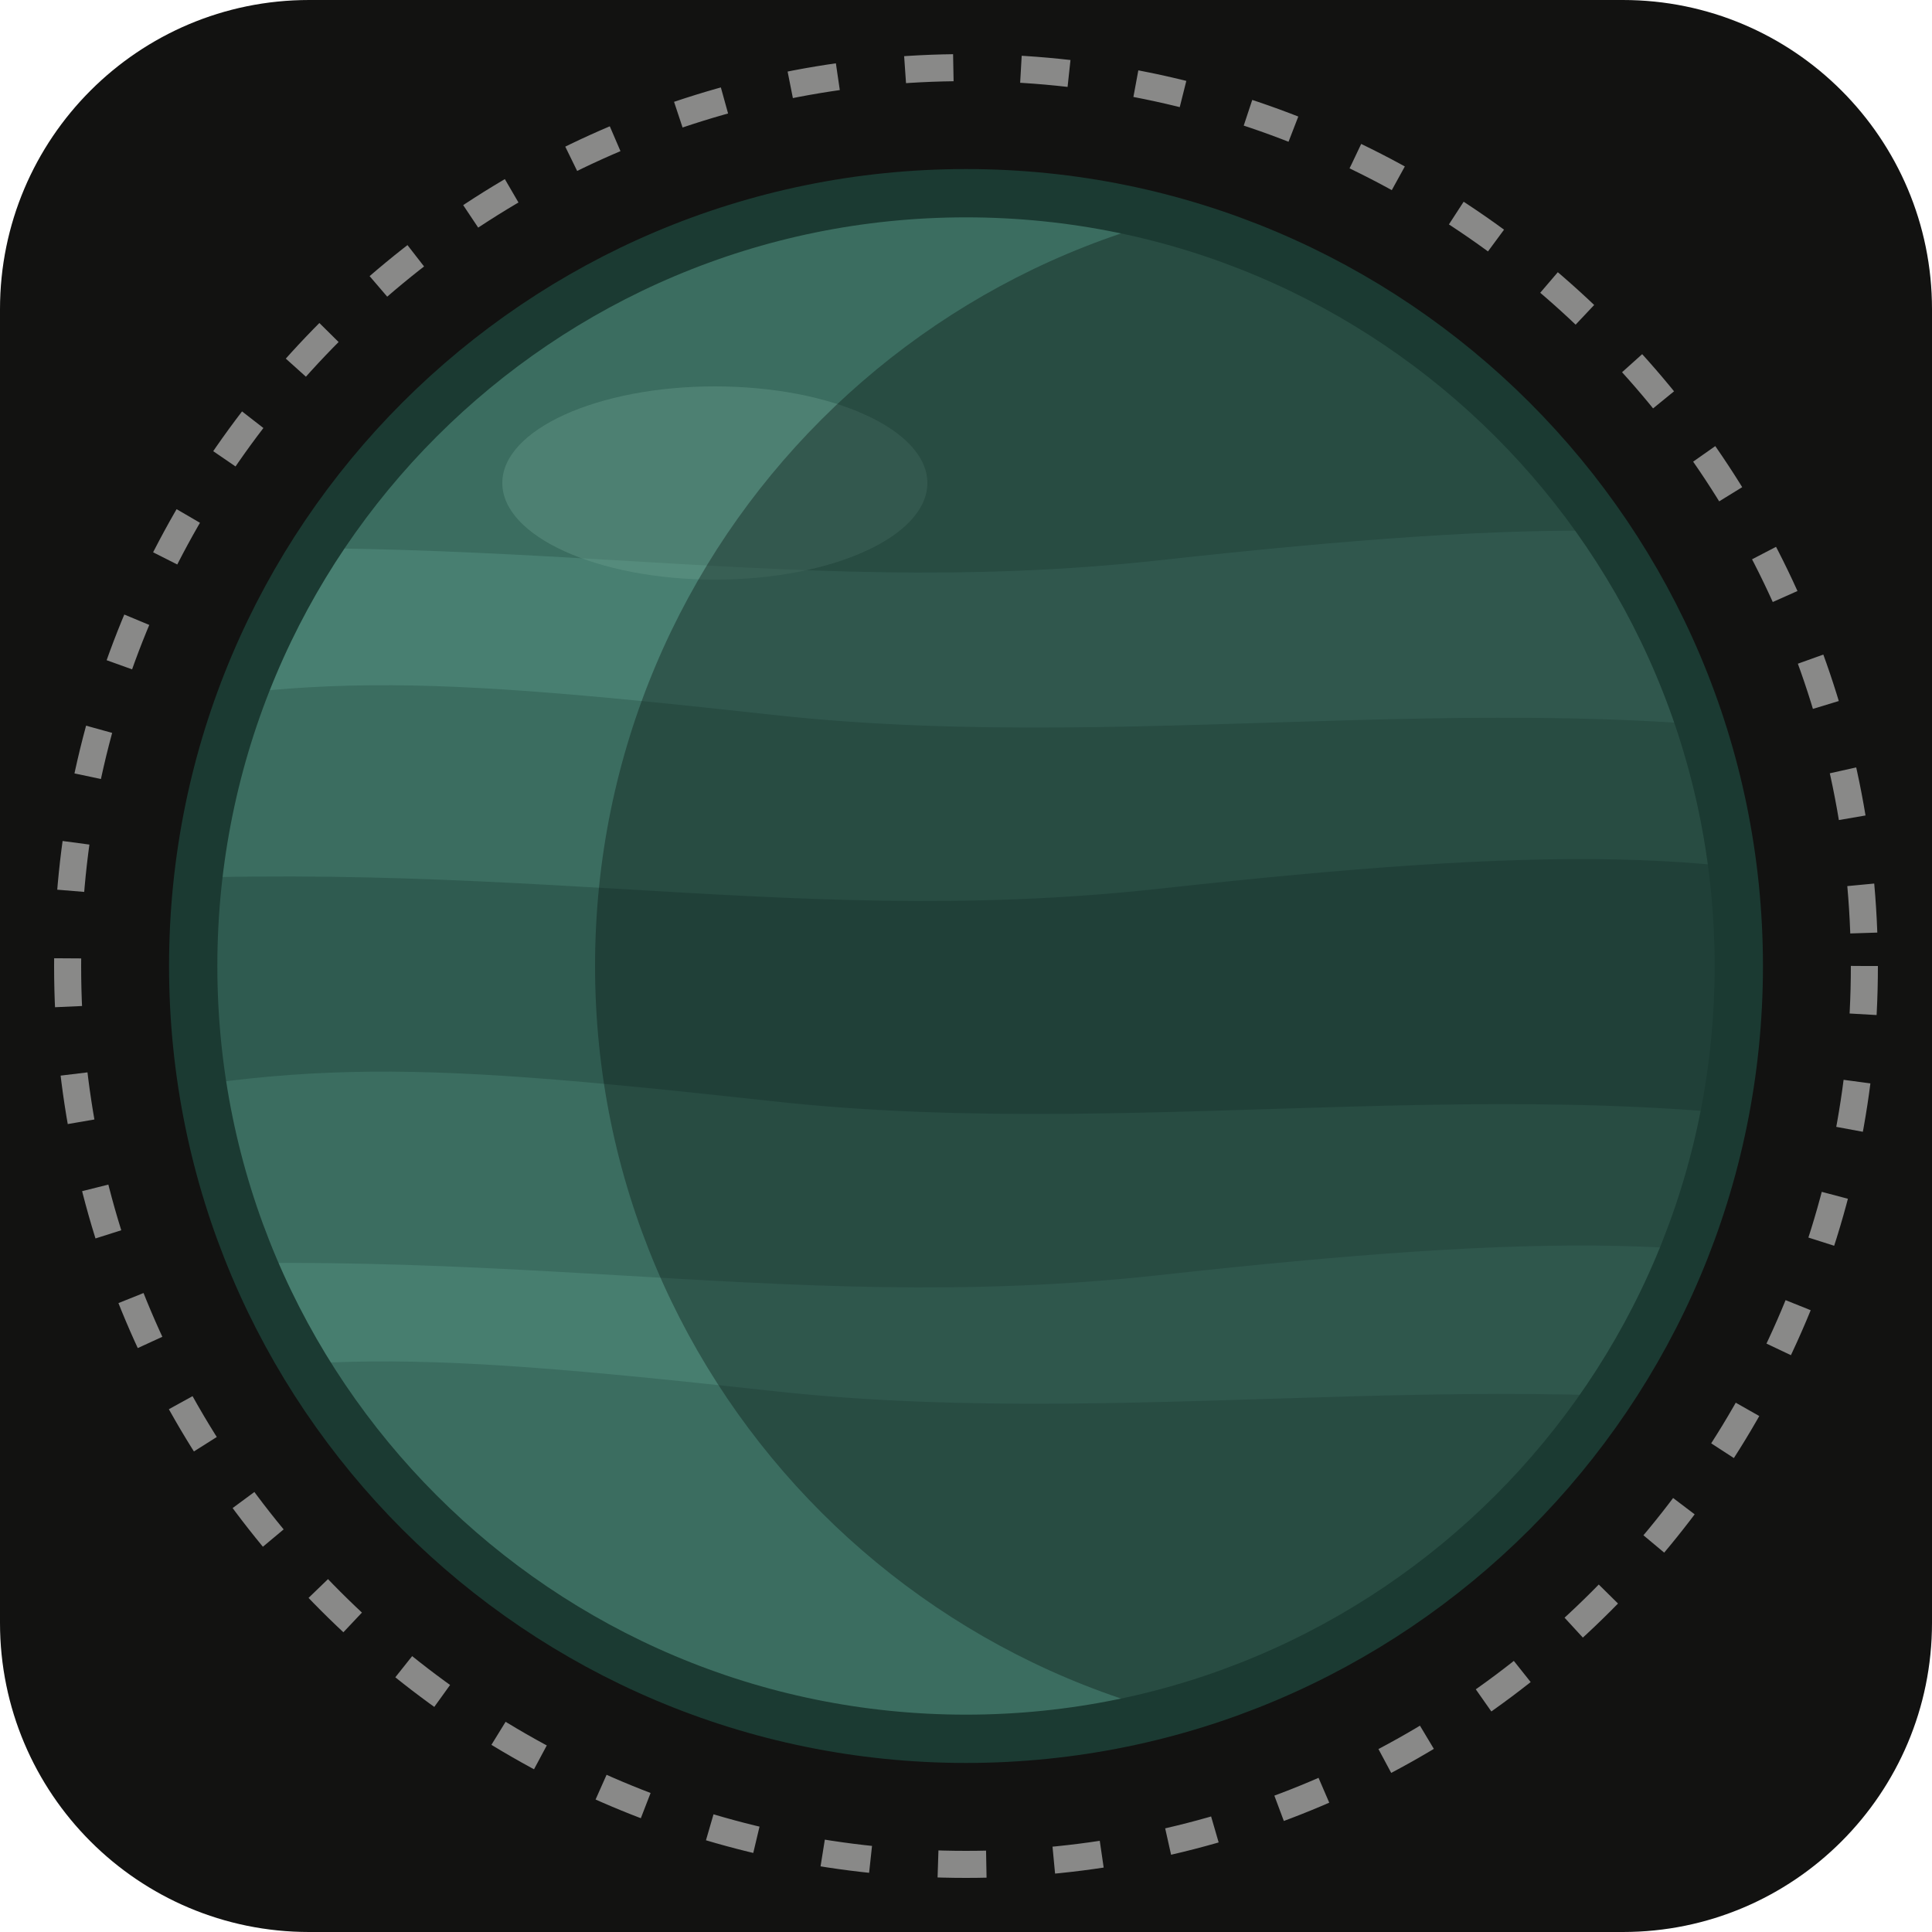
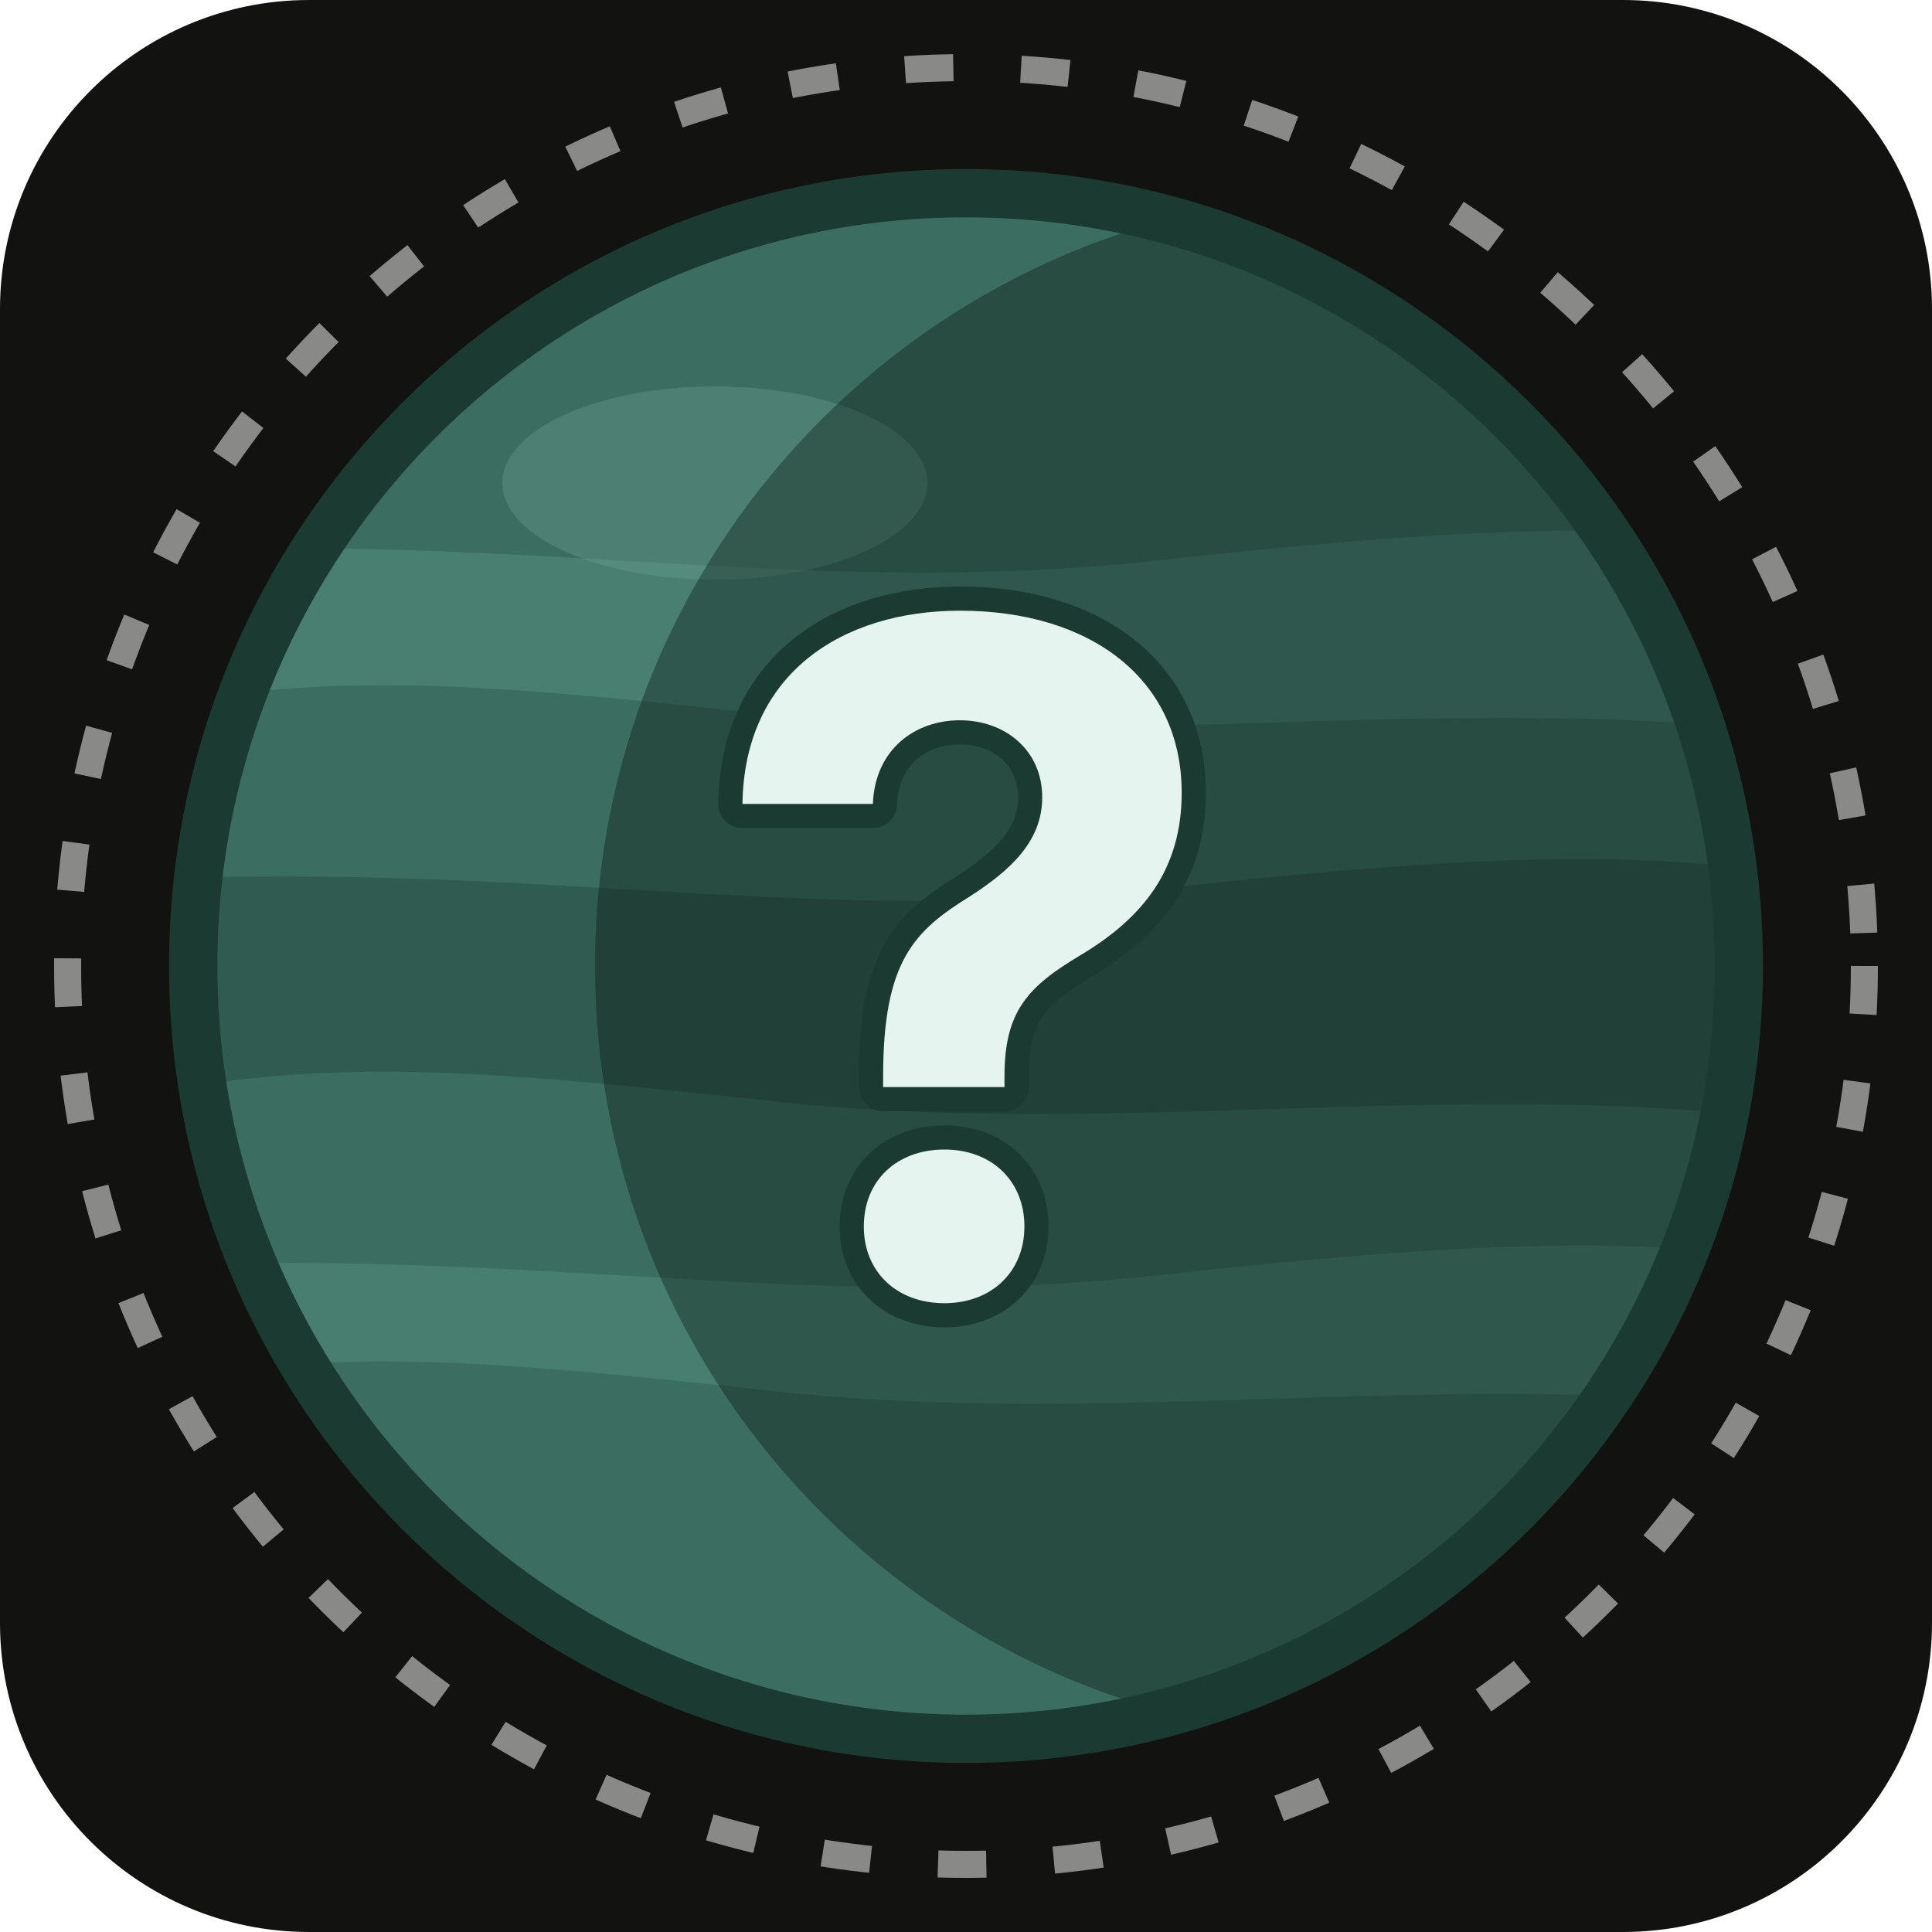
<svg xmlns="http://www.w3.org/2000/svg" viewBox="0 0 100 100" width="256" height="256" role="img" aria-label="Planet Nine, the predicted planet: a muted teal world with a dashed ring, because no one has seen it" style="color:#ffffff">
  <rect width="100" height="100" rx="16" fill="#121211" />
  <defs>
    <clipPath id="a1-c">
      <circle cx="50" cy="50" r="40" />
    </clipPath>
  </defs>
  <g clip-path="url(#a1-c)">
    <circle cx="50" cy="50" r="40" fill="#3b6d60" />
    <path d="M0,29 C25,26.8 40,31.2 60,29 S90,26.8 100,30.1 L100,39.2 C80,34.8 60,39.2 40,37 S15,34.8 0,38.1 Z" fill="#487f71" opacity="1" />
    <path d="M0,46 C25,43.8 40,48.2 60,46 S90,43.8 100,47.1 L100,59.2 C80,54.8 60,59.2 40,57 S15,54.8 0,58.1 Z" fill="#2f5b50" opacity="1" />
    <path d="M0,66 C25,63.8 40,68.2 60,66 S90,63.8 100,67.1 L100,74.2 C80,69.8 60,74.2 40,72 S15,69.8 0,73.1 Z" fill="#487f71" opacity="0.9" />
    <ellipse cx="37" cy="25" rx="11" ry="5" fill="#6a9d8d" opacity="0.4" />
    <circle cx="70.8" cy="50" r="40" fill="#06100e" opacity="0.36" />
  </g>
  <circle cx="50" cy="50" r="40" fill="none" stroke="#1b3a32" stroke-width="2.5" />
+   <text x="50" y="67" text-anchor="middle" font-family="ui-sans-serif, -apple-system, 'SF Pro Text', 'Segoe UI', Inter, system-ui, sans-serif" font-size="48" font-weight="700" fill="#e6f4ef" stroke="#1b3a32" stroke-width="2.5" stroke-linejoin="round" paint-order="stroke">?</text>
  <circle cx="50" cy="50" r="46.5" fill="none" stroke="currentColor" stroke-opacity="0.5" stroke-width="1.4" stroke-dasharray="2.5 3.5" />
</svg>
